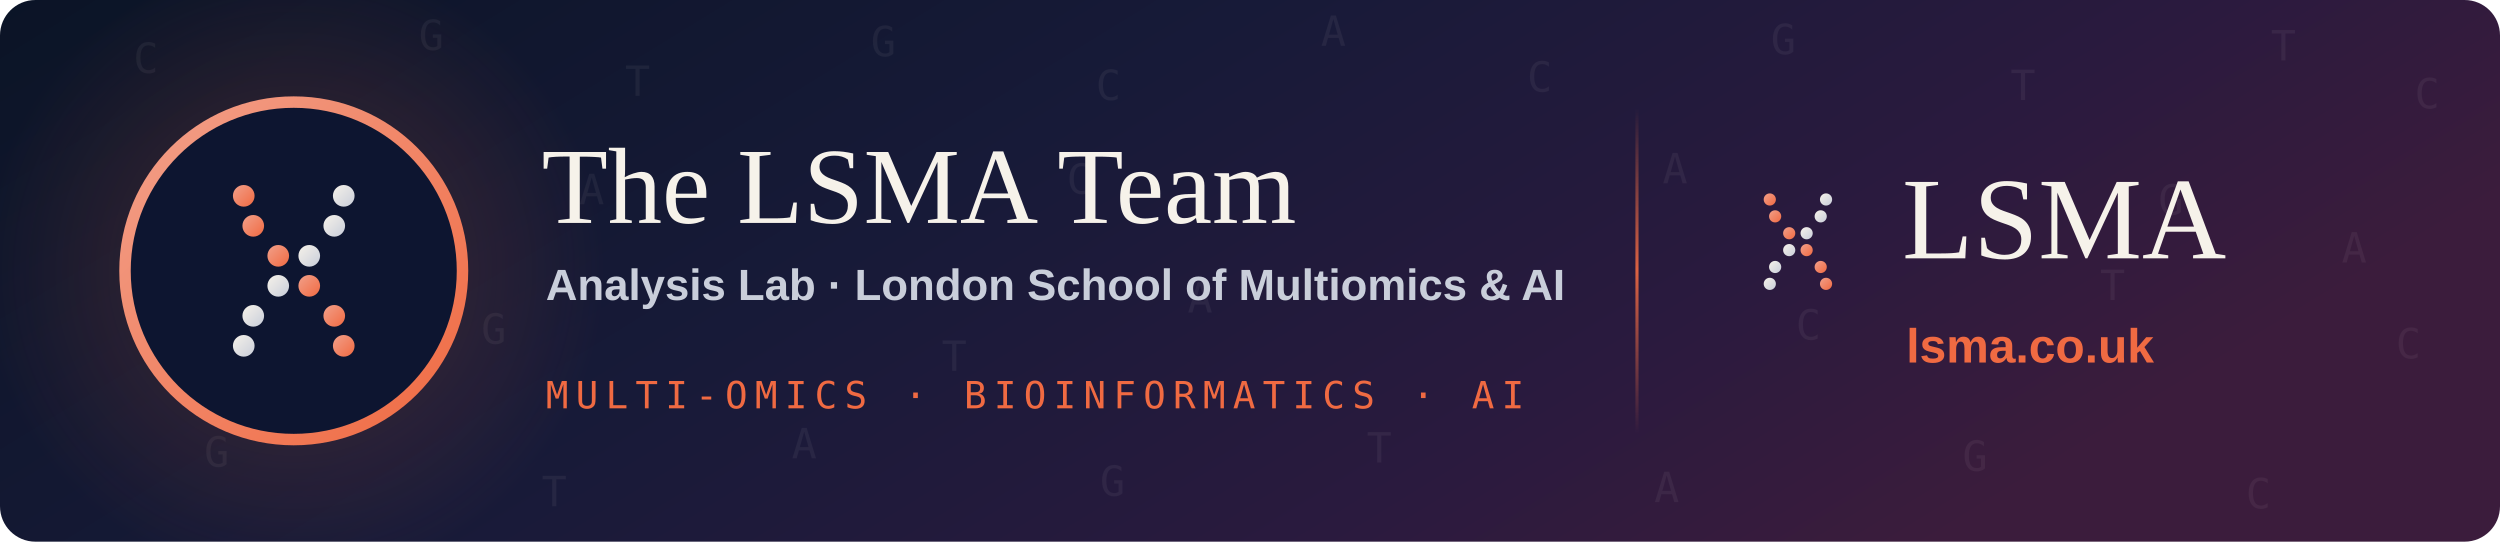
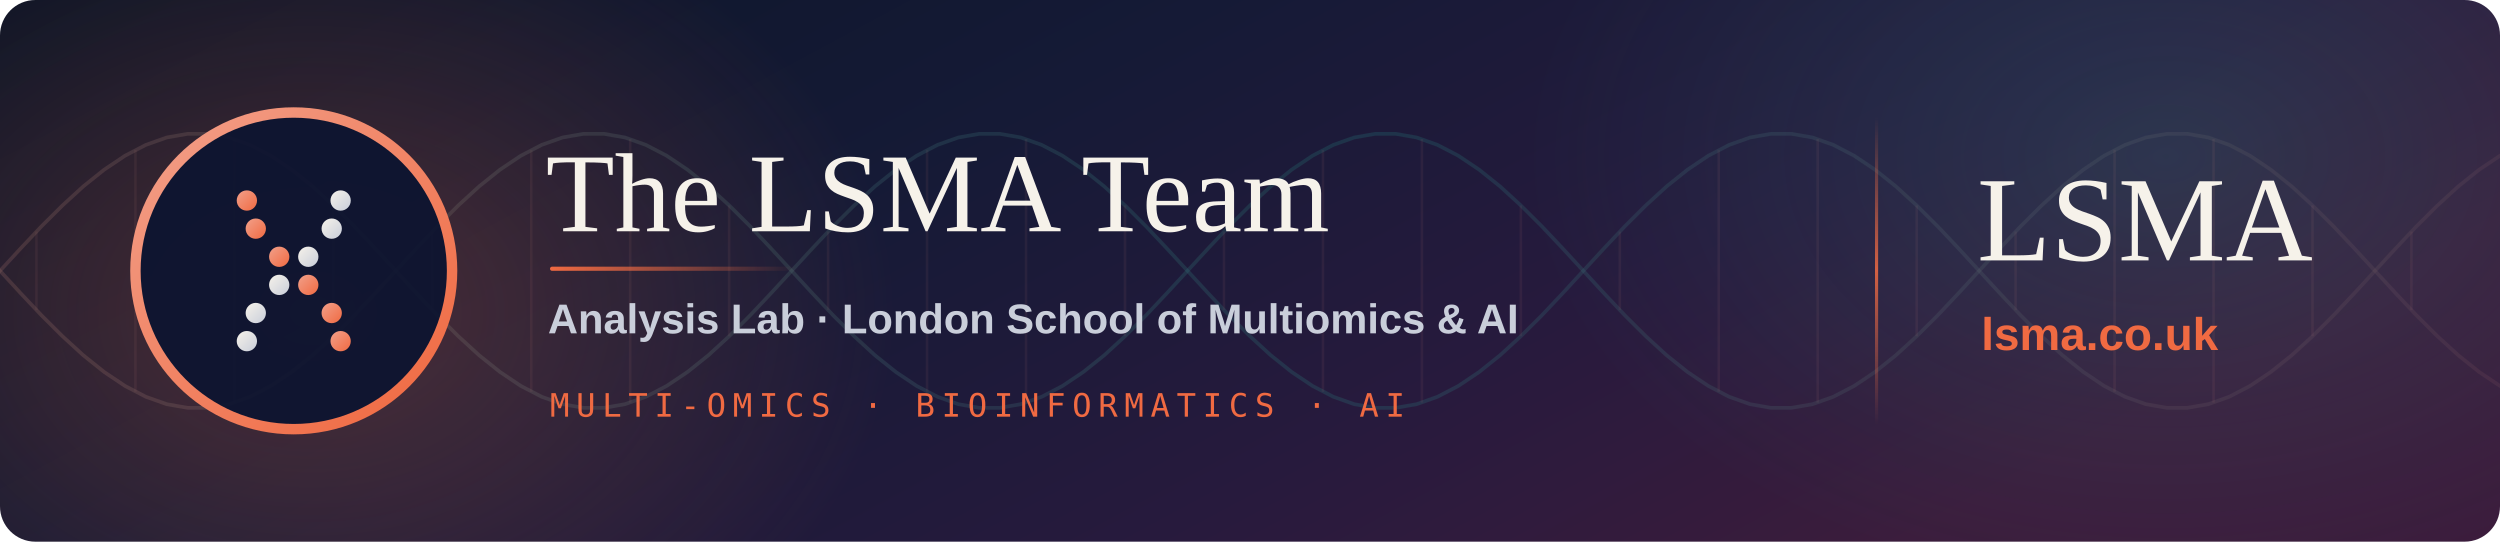
- <svg xmlns="http://www.w3.org/2000/svg" width="2400" height="520" viewBox="0 0 2400 520" role="img" aria-label="The LSMA Team, London School of Multiomics and AI">
+ <svg xmlns="http://www.w3.org/2000/svg" width="2400" height="520" viewBox="0 0 2400 520" role="img" aria-label="The LSMA Team, Analysis Lab, London School of Multiomics and AI">
  <defs>
-     <linearGradient id="bg" x1="0" y1="0" x2="1" y2="0.35">
+     <linearGradient id="bg" x1="0" y1="0" x2="1" y2="0.4">
      <stop offset="0" stop-color="#0B1426" />
-       <stop offset="0.45" stop-color="#171A38" />
-       <stop offset="0.78" stop-color="#2A1A3E" />
+       <stop offset="0.42" stop-color="#151A36" />
+       <stop offset="0.74" stop-color="#271A3D" />
      <stop offset="1" stop-color="#3B1C3C" />
    </linearGradient>
-     <linearGradient id="ring" x1="0" y1="0" x2="1" y2="1">
+     <linearGradient id="ring" x1="0" y1="0" x2="0.9" y2="1">
      <stop offset="0" stop-color="#F2A08A" />
      <stop offset="1" stop-color="#F06A42" />
-     </linearGradient>
-     <linearGradient id="rule" x1="0" y1="0" x2="0" y2="1">
-       <stop offset="0" stop-color="#F06A42" stop-opacity="0" />
-       <stop offset="0.5" stop-color="#F06A42" stop-opacity="0.9" />
-       <stop offset="1" stop-color="#F06A42" stop-opacity="0" />
    </linearGradient>
    <linearGradient id="ma" x1="0" y1="0" x2="1" y2="1">
      <stop offset="0" stop-color="#F6F2EA" />
      <stop offset="1" stop-color="#C9CEDA" />
    </linearGradient>
    <linearGradient id="mb" x1="0" y1="0" x2="1" y2="1">
      <stop offset="0" stop-color="#F2A08A" />
      <stop offset="1" stop-color="#F06A42" />
    </linearGradient>
-     <radialGradient id="glow" cx="0.5" cy="0.5" r="0.5">
-       <stop offset="0" stop-color="#F06A42" stop-opacity="0.22" />
+     <linearGradient id="rule" x1="0" y1="0" x2="0" y2="1">
+       <stop offset="0" stop-color="#F06A42" stop-opacity="0" />
+       <stop offset="0.5" stop-color="#F06A42" stop-opacity="0.85" />
      <stop offset="1" stop-color="#F06A42" stop-opacity="0" />
+     </linearGradient>
+     <linearGradient id="underline" x1="0" y1="0" x2="1" y2="0">
+       <stop offset="0" stop-color="#F06A42" />
+       <stop offset="1" stop-color="#F06A42" stop-opacity="0" />
+     </linearGradient>
+     <linearGradient id="strandA" x1="0" y1="0" x2="1" y2="0">
+       <stop offset="0" stop-color="#F2A08A" stop-opacity="0.30" />
+       <stop offset="0.55" stop-color="#27D7BB" stop-opacity="0.26" />
+       <stop offset="1" stop-color="#F2A08A" stop-opacity="0.14" />
+     </linearGradient>
+     <radialGradient id="warm" cx="0.5" cy="0.5" r="0.5">
+       <stop offset="0" stop-color="#F06A42" stop-opacity="0.26" />
+       <stop offset="1" stop-color="#F06A42" stop-opacity="0" />
+     </radialGradient>
+     <radialGradient id="cool" cx="0.5" cy="0.5" r="0.5">
+       <stop offset="0" stop-color="#27D7BB" stop-opacity="0.14" />
+       <stop offset="1" stop-color="#27D7BB" stop-opacity="0" />
    </radialGradient>
    <clipPath id="card">
      <rect x="0" y="0" width="2400" height="520" rx="34" />
    </clipPath>
-     <g id="helix">
+     <g id="mark">
      <circle cx="90" cy="15" r="6.5" fill="url(#ma)" />
      <circle cx="84.3" cy="33" r="6.5" fill="url(#ma)" />
      <circle cx="69.3" cy="51" r="6.5" fill="url(#ma)" />
      <circle cx="50.7" cy="69" r="6.5" fill="url(#ma)" />
      <circle cx="35.7" cy="87" r="6.5" fill="url(#ma)" />
      <circle cx="30" cy="105" r="6.5" fill="url(#ma)" />
      <circle cx="30" cy="15" r="6.5" fill="url(#mb)" />
      <circle cx="35.7" cy="33" r="6.5" fill="url(#mb)" />
      <circle cx="50.7" cy="51" r="6.5" fill="url(#mb)" />
      <circle cx="69.3" cy="69" r="6.5" fill="url(#mb)" />
      <circle cx="84.3" cy="87" r="6.5" fill="url(#mb)" />
      <circle cx="90" cy="105" r="6.5" fill="url(#mb)" />
    </g>
  </defs>
  <g clip-path="url(#card)">
-     <rect x="0" y="0" width="2400" height="520" fill="url(#bg)" />
-     <g fill="#F6F2EA" opacity="0.055" font-family="Menlo, Consolas, monospace" font-size="40">
-       <text x="128" y="70">C</text>
-       <text x="402" y="48">G</text>
-       <text x="600" y="92">T</text>
-       <text x="836" y="54">G</text>
-       <text x="1052" y="96">C</text>
-       <text x="1268" y="44">A</text>
-       <text x="1466" y="88">C</text>
-       <text x="1700" y="52">G</text>
-       <text x="1930" y="96">T</text>
-       <text x="2180" y="58">T</text>
-       <text x="2318" y="104">C</text>
-       <text x="556" y="196">A</text>
-       <text x="1024" y="186">C</text>
-       <text x="1596" y="176">A</text>
-       <text x="2072" y="206">G</text>
-       <text x="2248" y="252">A</text>
-       <text x="462" y="330">G</text>
-       <text x="904" y="356">T</text>
-       <text x="1140" y="300">A</text>
-       <text x="1724" y="326">C</text>
-       <text x="2016" y="288">T</text>
-       <text x="2300" y="344">C</text>
-       <text x="196" y="448">G</text>
-       <text x="520" y="486">T</text>
-       <text x="760" y="440">A</text>
-       <text x="1056" y="476">G</text>
-       <text x="1312" y="444">T</text>
-       <text x="1588" y="482">A</text>
-       <text x="1884" y="452">G</text>
-       <text x="2156" y="488">C</text>
+     <rect width="2400" height="520" fill="url(#bg)" />
+     <ellipse cx="300" cy="300" rx="560" ry="420" fill="url(#warm)" />
+     <ellipse cx="2080" cy="150" rx="620" ry="420" fill="url(#cool)" />
+     <g opacity="0.5">
+       <path d="M-60,197.2 L-40,217.1 L-20,238.3 L0,260.0 L20,281.7 L40,302.9 L60,322.8 L80,341.1 L100,357.1 L120,370.5 L140,380.9 L160,388.0 L180,391.5 L200,391.5 L220,388.0 L240,380.9 L260,370.5 L280,357.1 L300,341.1 L320,322.8 L340,302.9 L360,281.7 L380,260.0 L400,238.3 L420,217.1 L440,197.2 L460,178.9 L480,162.9 L500,149.5 L520,139.1 L540,132.0 L560,128.5 L580,128.5 L600,132.0 L620,139.1 L640,149.5 L660,162.9 L680,178.9 L700,197.2 L720,217.1 L740,238.3 L760,260.0 L780,281.7 L800,302.9 L820,322.8 L840,341.1 L860,357.1 L880,370.5 L900,380.9 L920,388.0 L940,391.5 L960,391.5 L980,388.0 L1000,380.9 L1020,370.5 L1040,357.1 L1060,341.1 L1080,322.8 L1100,302.9 L1120,281.7 L1140,260.0 L1160,238.3 L1180,217.1 L1200,197.2 L1220,178.9 L1240,162.9 L1260,149.5 L1280,139.1 L1300,132.0 L1320,128.5 L1340,128.5 L1360,132.0 L1380,139.1 L1400,149.5 L1420,162.9 L1440,178.9 L1460,197.2 L1480,217.1 L1500,238.3 L1520,260.0 L1540,281.7 L1560,302.9 L1580,322.8 L1600,341.1 L1620,357.1 L1640,370.5 L1660,380.9 L1680,388.0 L1700,391.5 L1720,391.5 L1740,388.0 L1760,380.9 L1780,370.5 L1800,357.1 L1820,341.1 L1840,322.8 L1860,302.9 L1880,281.7 L1900,260.0 L1920,238.3 L1940,217.1 L1960,197.2 L1980,178.9 L2000,162.9 L2020,149.5 L2040,139.1 L2060,132.0 L2080,128.5 L2100,128.5 L2120,132.0 L2140,139.1 L2160,149.5 L2180,162.9 L2200,178.9 L2220,197.2 L2240,217.1 L2260,238.3 L2280,260.0 L2300,281.7 L2320,302.9 L2340,322.8 L2360,341.1 L2380,357.1 L2400,370.5 L2420,380.9 L2440,388.0 L2460,391.5" fill="none" stroke="url(#strandA)" stroke-width="3.5" stroke-linecap="round" />
+       <path d="M-60,322.8 L-40,302.9 L-20,281.7 L0,260.0 L20,238.3 L40,217.1 L60,197.2 L80,178.9 L100,162.9 L120,149.5 L140,139.1 L160,132.0 L180,128.5 L200,128.5 L220,132.0 L240,139.1 L260,149.5 L280,162.9 L300,178.9 L320,197.2 L340,217.1 L360,238.3 L380,260.0 L400,281.7 L420,302.9 L440,322.8 L460,341.1 L480,357.1 L500,370.5 L520,380.9 L540,388.0 L560,391.5 L580,391.5 L600,388.0 L620,380.9 L640,370.5 L660,357.1 L680,341.1 L700,322.8 L720,302.9 L740,281.7 L760,260.0 L780,238.3 L800,217.1 L820,197.2 L840,178.9 L860,162.9 L880,149.5 L900,139.1 L920,132.0 L940,128.5 L960,128.5 L980,132.0 L1000,139.1 L1020,149.5 L1040,162.9 L1060,178.9 L1080,197.2 L1100,217.1 L1120,238.3 L1140,260.0 L1160,281.7 L1180,302.9 L1200,322.8 L1220,341.1 L1240,357.1 L1260,370.5 L1280,380.9 L1300,388.0 L1320,391.5 L1340,391.5 L1360,388.0 L1380,380.9 L1400,370.5 L1420,357.1 L1440,341.1 L1460,322.8 L1480,302.9 L1500,281.7 L1520,260.0 L1540,238.3 L1560,217.1 L1580,197.2 L1600,178.9 L1620,162.9 L1640,149.5 L1660,139.1 L1680,132.0 L1700,128.5 L1720,128.5 L1740,132.0 L1760,139.1 L1780,149.5 L1800,162.9 L1820,178.9 L1840,197.2 L1860,217.1 L1880,238.3 L1900,260.0 L1920,281.7 L1940,302.9 L1960,322.8 L1980,341.1 L2000,357.1 L2020,370.5 L2040,380.9 L2060,388.0 L2080,391.5 L2100,391.5 L2120,388.0 L2140,380.9 L2160,370.5 L2180,357.1 L2200,341.1 L2220,322.8 L2240,302.9 L2260,281.7 L2280,260.0 L2300,238.3 L2320,217.1 L2340,197.2 L2360,178.9 L2380,162.9 L2400,149.5 L2420,139.1 L2440,132.0 L2460,128.5" fill="none" stroke="url(#strandA)" stroke-width="3.5" stroke-linecap="round" />
+       <g stroke="#F2A08A" stroke-opacity="0.13" stroke-width="2.4">
+         <line x1="-60" y1="197.2" x2="-60" y2="322.8" />
+         <line x1="35" y1="297.7" x2="35" y2="222.3" />
+         <line x1="130" y1="376.1" x2="130" y2="143.9" />
+         <line x1="225" y1="386.5" x2="225" y2="133.5" />
+         <line x1="320" y1="322.8" x2="320" y2="197.2" />
+         <line x1="415" y1="222.3" x2="415" y2="297.7" />
+         <line x1="510" y1="143.9" x2="510" y2="376.1" />
+         <line x1="605" y1="133.5" x2="605" y2="386.5" />
+         <line x1="700" y1="197.2" x2="700" y2="322.8" />
+         <line x1="795" y1="297.7" x2="795" y2="222.3" />
+         <line x1="890" y1="376.1" x2="890" y2="143.9" />
+         <line x1="985" y1="386.5" x2="985" y2="133.5" />
+         <line x1="1080" y1="322.8" x2="1080" y2="197.2" />
+         <line x1="1175" y1="222.3" x2="1175" y2="297.7" />
+         <line x1="1270" y1="143.9" x2="1270" y2="376.1" />
+         <line x1="1365" y1="133.5" x2="1365" y2="386.5" />
+         <line x1="1460" y1="197.2" x2="1460" y2="322.8" />
+         <line x1="1555" y1="297.7" x2="1555" y2="222.3" />
+         <line x1="1650" y1="376.1" x2="1650" y2="143.9" />
+         <line x1="1745" y1="386.5" x2="1745" y2="133.5" />
+         <line x1="1840" y1="322.8" x2="1840" y2="197.2" />
+         <line x1="1935" y1="222.3" x2="1935" y2="297.7" />
+         <line x1="2030" y1="143.9" x2="2030" y2="376.1" />
+         <line x1="2125" y1="133.5" x2="2125" y2="386.5" />
+         <line x1="2220" y1="197.2" x2="2220" y2="322.8" />
+         <line x1="2315" y1="297.7" x2="2315" y2="222.3" />
+         <line x1="2410" y1="376.1" x2="2410" y2="143.9" />
+       </g>
    </g>
-     <circle cx="282" cy="260" r="300" fill="url(#glow)" />
-     <circle cx="282" cy="260" r="162" fill="#0D1530" />
-     <circle cx="282" cy="260" r="162" fill="none" stroke="url(#ring)" stroke-width="11" />
-     <g transform="translate(186,164) scale(1.6)">
-       <use href="#helix" />
+     <circle cx="282" cy="260" r="152" fill="#0C1430" fill-opacity="0.92" />
+     <circle cx="282" cy="260" r="152" fill="none" stroke="url(#ring)" stroke-width="10" />
+     <g transform="translate(192,170) scale(1.5)">
+       <use href="#mark" />
    </g>
-     <text x="520" y="214" font-family="Georgia, 'Times New Roman', serif" font-size="104" fill="#F6F2EA">The LSMA Team</text>
-     <text x="524" y="288" font-family="Helvetica Neue, Arial, sans-serif" font-size="42" font-weight="600" fill="#C9CEDA">Analysis Lab · London School of Multiomics &amp; AI</text>
-     <text x="524" y="392" font-family="Menlo, Consolas, monospace" font-size="36" letter-spacing="7" fill="#F06A42">MULTI-OMICS · BIOINFORMATICS · AI</text>
-     <rect x="1570" y="104" width="3" height="312" fill="url(#rule)" />
-     <g transform="translate(1672,178) scale(0.90)">
-       <use href="#helix" />
-     </g>
-     <text x="1826" y="248" font-family="Georgia, 'Times New Roman', serif" font-size="112" fill="#F6F2EA">LSMA</text>
-     <text x="1830" y="348" font-family="Helvetica Neue, Arial, sans-serif" font-size="46" font-weight="700" fill="#F06A42">lsma.co.uk</text>
+     <text x="524" y="222" font-family="Georgia, 'Times New Roman', serif" font-size="108" fill="#F6F2EA">The LSMA Team</text>
+     <rect x="528" y="256" width="236" height="4" rx="2" fill="url(#underline)" />
+     <text x="526" y="320" font-family="Helvetica Neue, Arial, sans-serif" font-size="40" font-weight="600" fill="#C9CEDA">Analysis Lab · London School of Multiomics &amp; AI</text>
+     <text x="528" y="400" font-family="Menlo, Consolas, monospace" font-size="31" letter-spacing="6.4" fill="#F06A42">MULTI-OMICS · BIOINFORMATICS · AI</text>
+     <rect x="1800" y="112" width="3" height="296" fill="url(#rule)" />
+     <text x="1898" y="250" font-family="Georgia, 'Times New Roman', serif" font-size="116" fill="#F6F2EA">LSMA</text>
+     <text x="1902" y="336" font-family="Helvetica Neue, Arial, sans-serif" font-size="44" font-weight="700" fill="#F06A42">lsma.co.uk</text>
  </g>
</svg>
